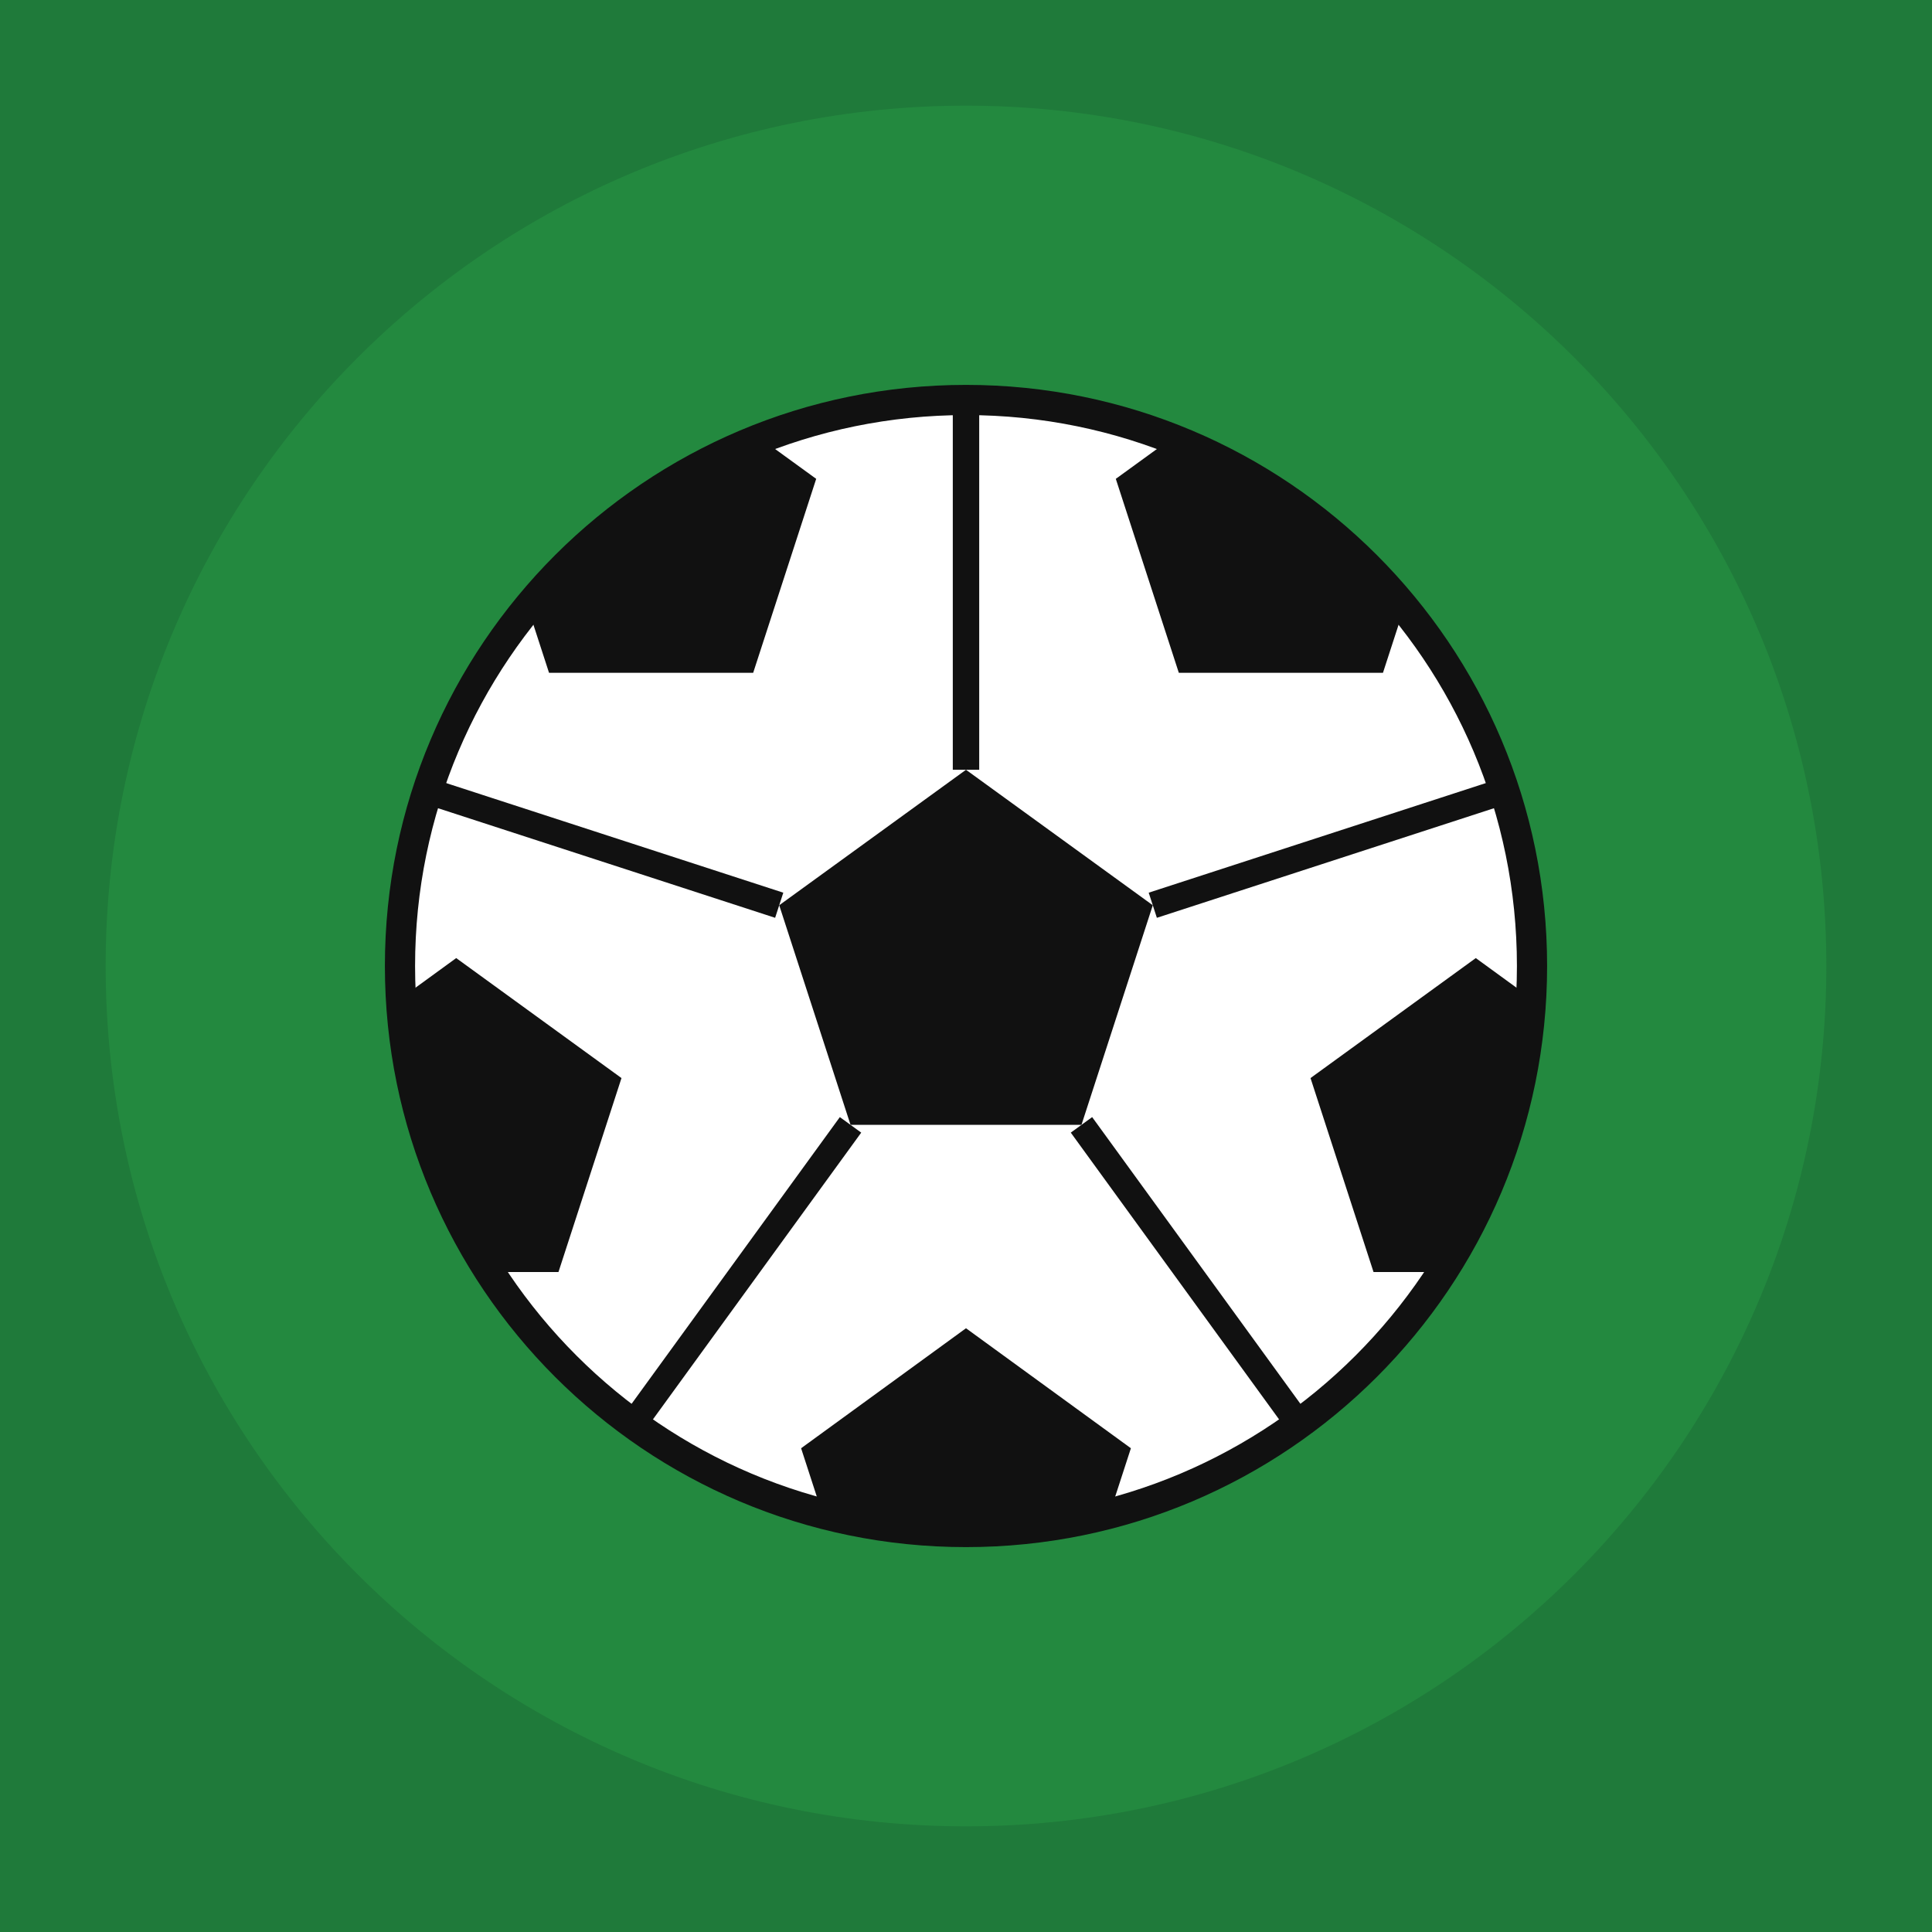
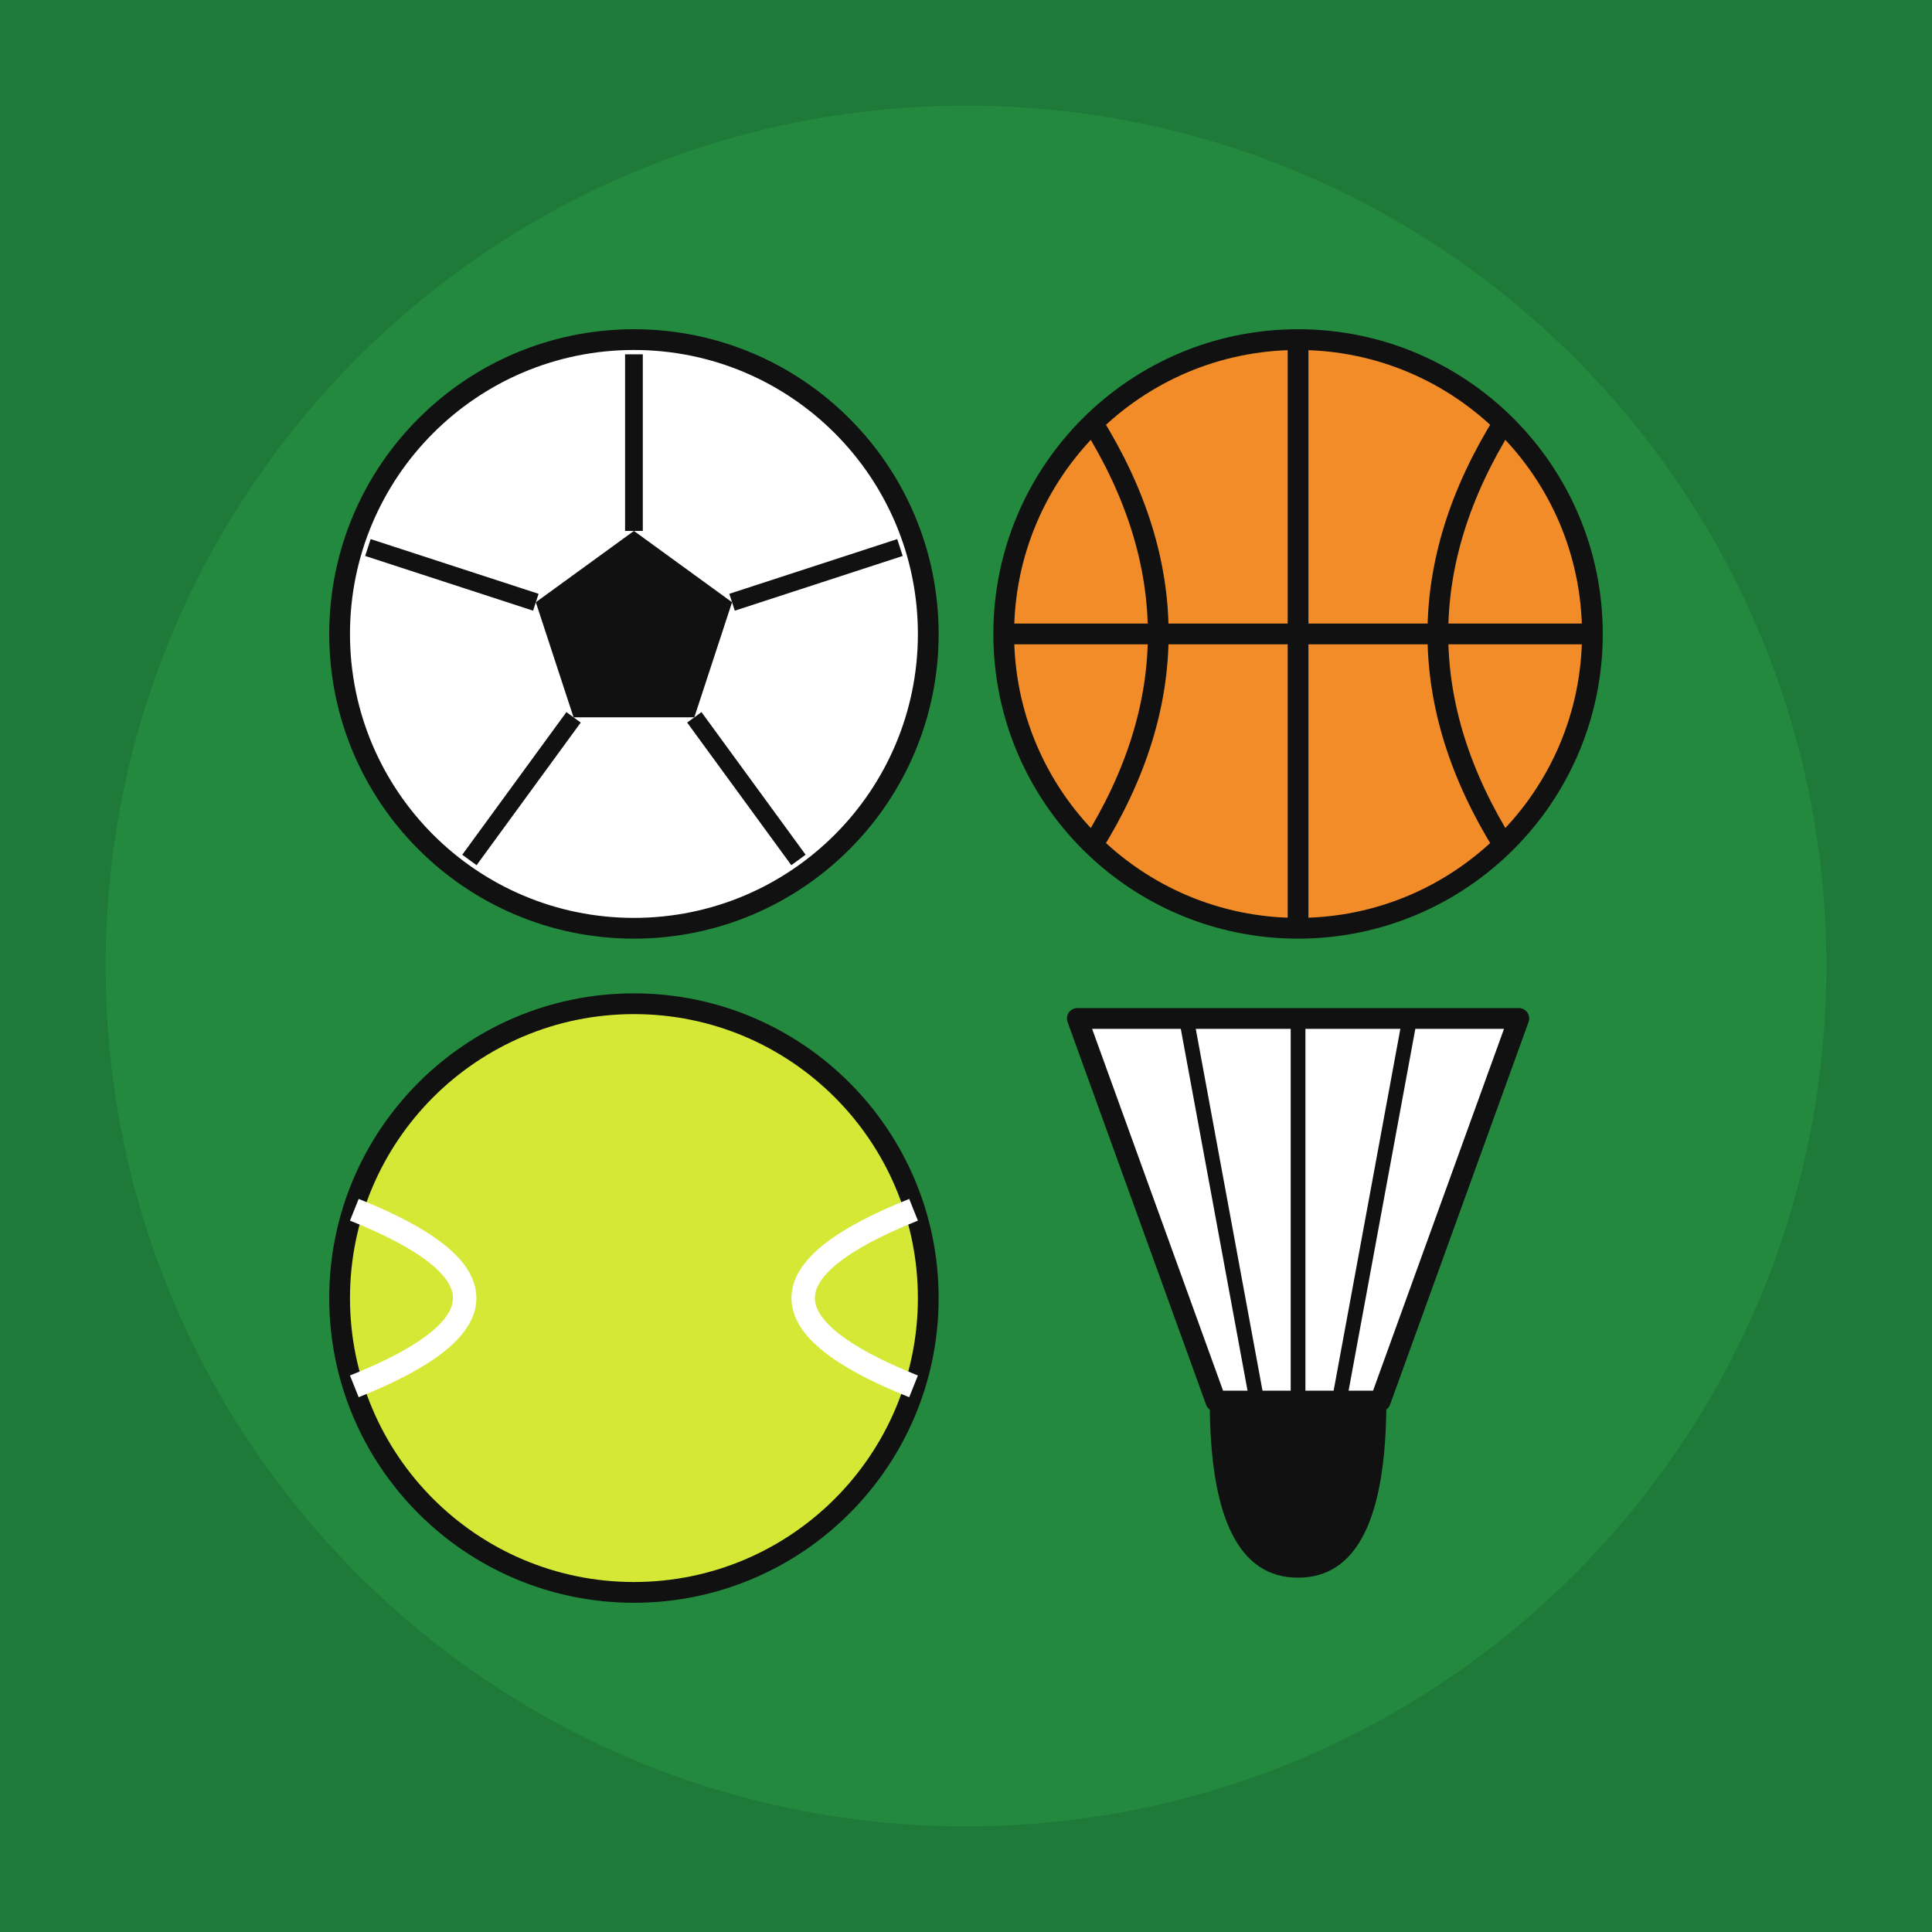
- <svg xmlns="http://www.w3.org/2000/svg" width="512" height="512" viewBox="0 0 512 512">
+ <svg xmlns="http://www.w3.org/2000/svg" width="512" height="512">
  <rect width="512" height="512" fill="#1f7a3a" />
  <circle cx="256" cy="256" r="228" fill="#23893f" />
-   <defs>
-     <clipPath id="ball">
-       <circle cx="256" cy="256" r="150" />
-     </clipPath>
-   </defs>
-   <circle cx="256" cy="256" r="150" fill="#ffffff" />
-   <g clip-path="url(#ball)">
-     <polygon points="256.0,204.0 305.5,239.9 286.6,298.1 225.4,298.1 206.5,239.9" fill="#111" />
-     <line x1="256.0" y1="204.0" x2="256.0" y2="106.0" stroke="#111" stroke-width="7" />
-     <line x1="305.5" y1="239.9" x2="398.7" y2="209.6" stroke="#111" stroke-width="7" />
-     <line x1="286.6" y1="298.1" x2="344.2" y2="377.4" stroke="#111" stroke-width="7" />
-     <line x1="225.4" y1="298.1" x2="167.8" y2="377.4" stroke="#111" stroke-width="7" />
-     <line x1="206.5" y1="239.9" x2="113.3" y2="209.6" stroke="#111" stroke-width="7" />
-     <polygon points="312.4,178.3 295.7,126.9 339.5,95.1 383.2,126.9 366.5,178.3" fill="#111" />
-     <polygon points="347.3,285.7 391.1,253.9 434.8,285.7 418.1,337.1 364.0,337.1" fill="#111" />
-     <polygon points="256.0,352.0 299.7,383.8 283.0,435.2 229.0,435.2 212.3,383.8" fill="#111" />
-     <polygon points="164.7,285.7 148.0,337.1 93.9,337.1 77.2,285.7 120.9,253.9" fill="#111" />
-     <polygon points="199.6,178.3 145.5,178.3 128.8,126.9 172.5,95.1 216.3,126.9" fill="#111" />
-   </g>
-   <circle cx="256" cy="256" r="150" fill="none" stroke="#111" stroke-width="8" />
+   <circle cx="168" cy="168" r="78" fill="#fff" stroke="#111" stroke-width="5.5" />
+   <polygon points="168.0,140.7 194.0,159.6 184.0,190.1 152.0,190.1 142.0,159.6" fill="#111" />
+   <line x1="168.0" y1="140.7" x2="168.0" y2="93.9" stroke="#111" stroke-width="4.7" />
+   <line x1="194.0" y1="159.6" x2="238.5" y2="145.1" stroke="#111" stroke-width="4.7" />
+   <line x1="184.0" y1="190.1" x2="211.6" y2="227.9" stroke="#111" stroke-width="4.7" />
+   <line x1="152.0" y1="190.1" x2="124.4" y2="227.9" stroke="#111" stroke-width="4.7" />
+   <line x1="142.0" y1="159.6" x2="97.5" y2="145.1" stroke="#111" stroke-width="4.7" />
+   <circle cx="344" cy="168" r="78" fill="#f28c28" stroke="#111" stroke-width="5.5" />
+   <line x1="266" y1="168" x2="422" y2="168" stroke="#111" stroke-width="5.5" />
+   <line x1="344" y1="90" x2="344" y2="246" stroke="#111" stroke-width="5.5" />
+   <path d="M289.4,111.8 Q324.5,168 289.4,224.2" fill="none" stroke="#111" stroke-width="5.5" />
+   <path d="M398.6,111.8 Q363.5,168 398.6,224.2" fill="none" stroke="#111" stroke-width="5.5" />
+   <circle cx="168" cy="344" r="78" fill="#d4e835" stroke="#111" stroke-width="5.5" />
+   <path d="M93.9,320.6 Q152.4,344 93.9,367.4" fill="none" stroke="#fff" stroke-width="6.2" />
+   <path d="M242.1,320.6 Q183.6,344 242.1,367.4" fill="none" stroke="#fff" stroke-width="6.2" />
+   <polygon points="285.5,269.9 402.5,269.9 365.8,371.3 322.2,371.3" fill="#fff" stroke="#111" stroke-width="5.5" stroke-linejoin="round" />
+   <line x1="344" y1="269.9" x2="344" y2="371.3" stroke="#111" stroke-width="3.9" />
+   <line x1="314.4" y1="269.9" x2="333.1" y2="371.3" stroke="#111" stroke-width="3.9" />
+   <line x1="373.6" y1="269.9" x2="354.9" y2="371.3" stroke="#111" stroke-width="3.9" />
+   <path d="M320.6,371.3 L367.4,371.3 Q367.4,418.1 344,418.1 Q320.6,418.1 320.6,371.3 Z" fill="#111" />
</svg>
